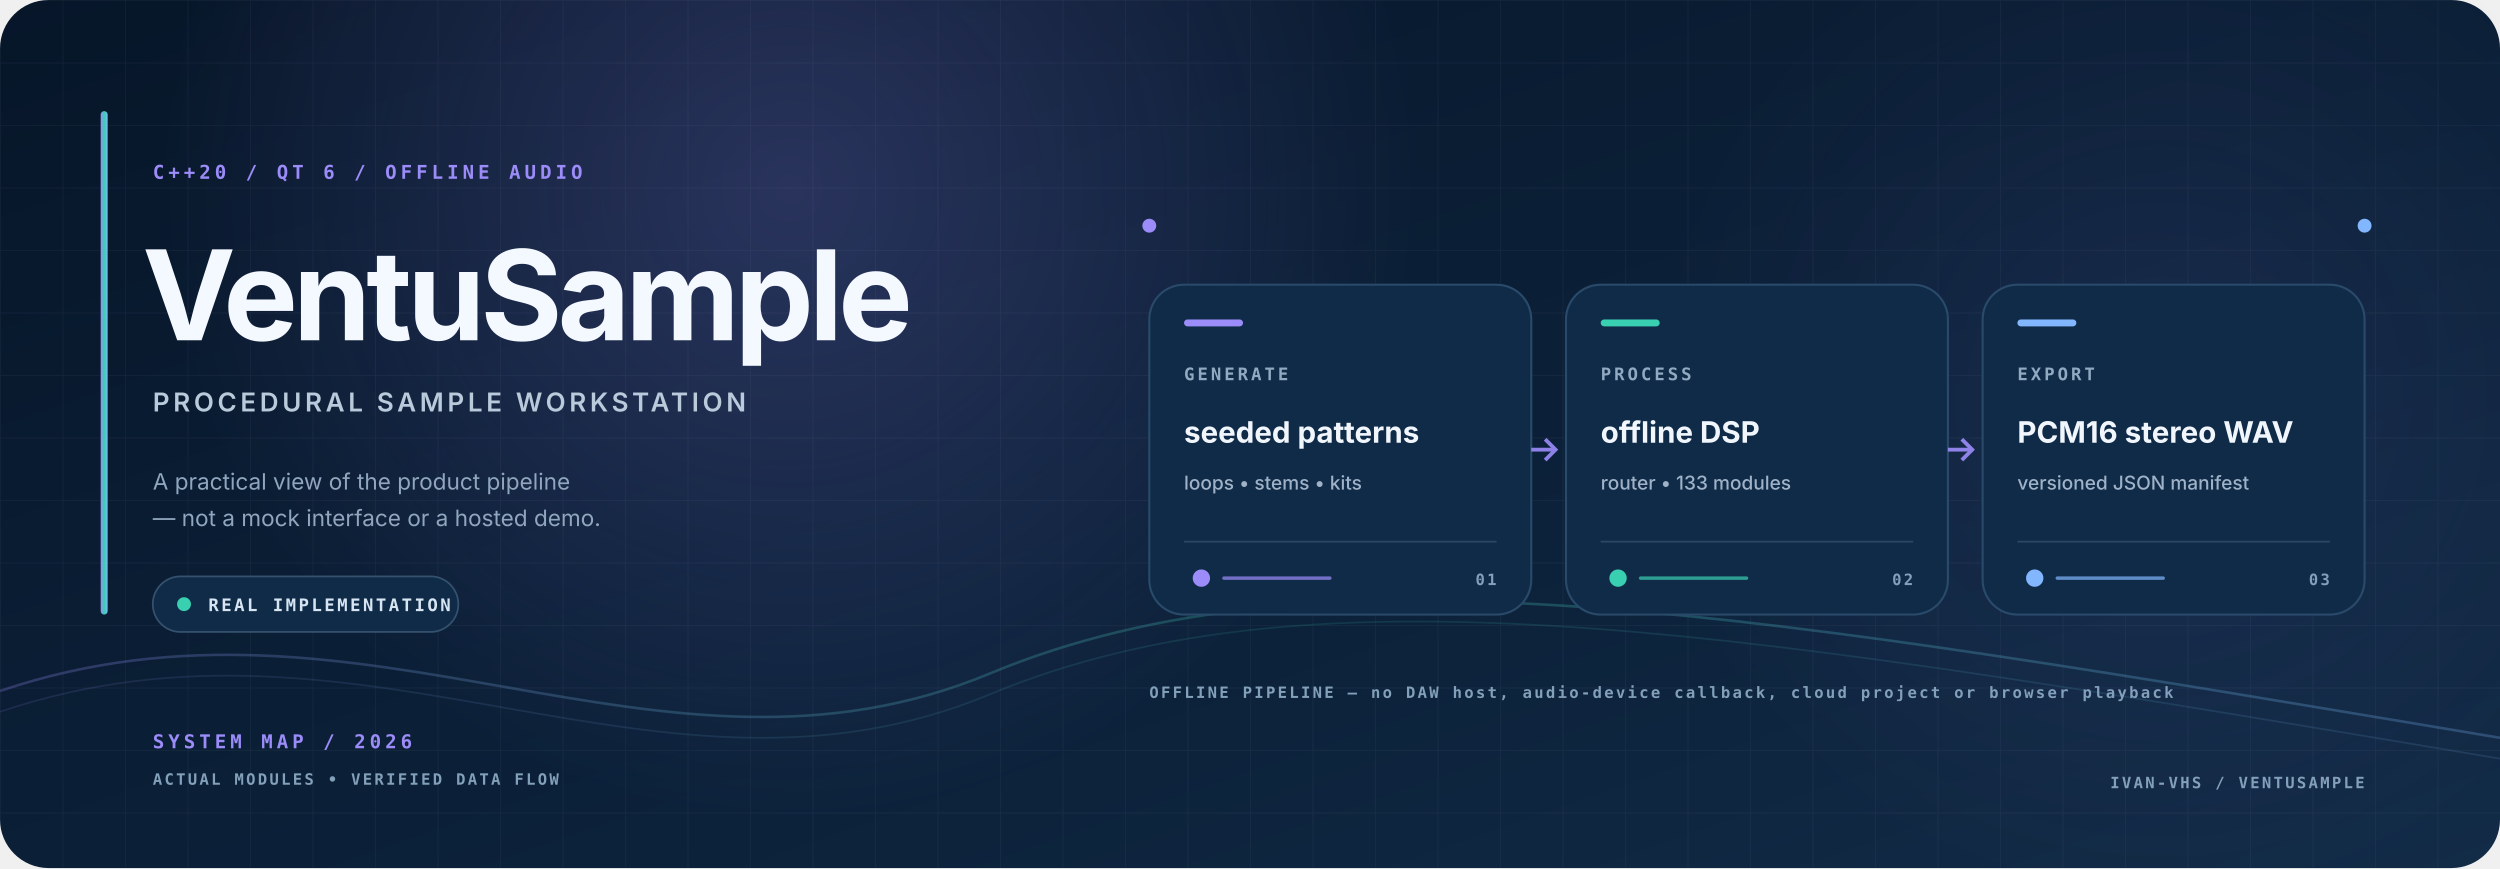
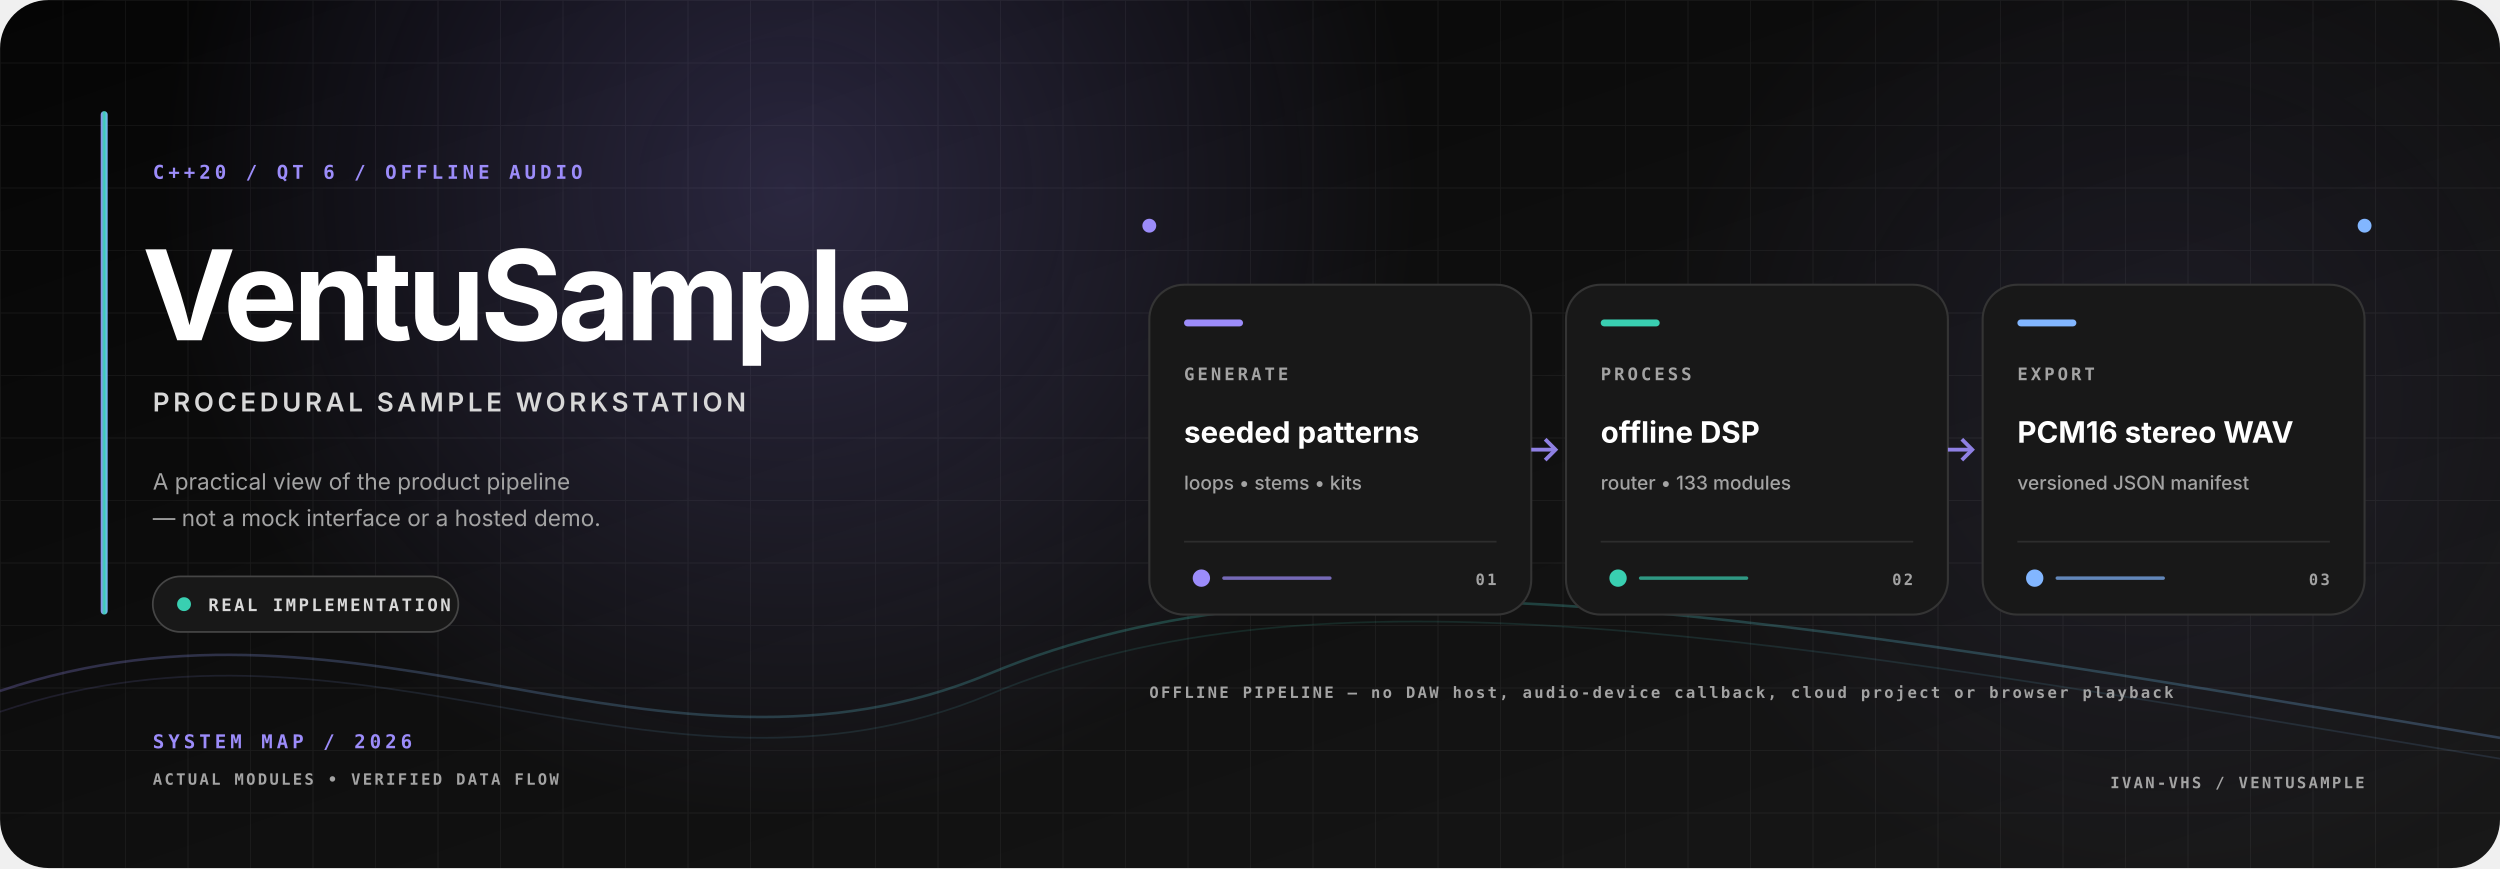
<svg xmlns="http://www.w3.org/2000/svg" width="1440" height="500" viewBox="0 0 1440 500" role="img" aria-labelledby="title desc">
  <defs>
    <linearGradient id="bg" x1="0" y1="0" x2="1" y2="1">
-       <stop stop-color="#071629" />
-       <stop offset=".55" stop-color="#0B2038" />
-       <stop offset="1" stop-color="#122B47" />
+       <stop stop-color="#050505" />
+       <stop offset=".55" stop-color="#101010" />
+       <stop offset="1" stop-color="#181818" />
    </linearGradient>
    <radialGradient id="halo">
      <stop stop-color="#9C8CFA" stop-opacity=".22" />
      <stop offset="1" stop-color="#9C8CFA" stop-opacity="0" />
    </radialGradient>
    <linearGradient id="rail" x1="0" y1="0" x2="1" y2="0">
      <stop stop-color="#9C8CFA" />
      <stop offset=".52" stop-color="#39CFB1" />
      <stop offset="1" stop-color="#82B6FF" />
    </linearGradient>
    <pattern id="grid" width="36" height="36" patternUnits="userSpaceOnUse">
-       <path d="M36 0H0V36" fill="none" stroke="#B8D0E8" stroke-opacity=".055" />
+       <path d="M36 0H0V36" fill="none" stroke="#FFFFFF" stroke-opacity=".055" />
    </pattern>
    <style>
 .eyebrow{font:600 11px ui-monospace,SFMono-Regular,Consolas,monospace;letter-spacing:2.3px;fill:#9C8CFA}
-  .brand{font:750 72px Inter,Segoe UI,Arial,sans-serif;letter-spacing:-2.7px;fill:#F4F8FF}
-  .tagline{font:600 15px Inter,Segoe UI,Arial,sans-serif;letter-spacing:2.1px;fill:#B9CADB}
-  .body{font:400 13px Inter,Segoe UI,Arial,sans-serif;fill:#8FA6BD}
-  .pill{font:600 10px ui-monospace,SFMono-Regular,Consolas,monospace;letter-spacing:1.4px;fill:#D7E5F2}
-  .stage{font:700 10px ui-monospace,SFMono-Regular,Consolas,monospace;letter-spacing:1.7px;fill:#91A9C1}
-  .cardTitle{font:650 17px Inter,Segoe UI,Arial,sans-serif;fill:#F1F6FD}
-  .cardSub{font:450 11px Inter,Segoe UI,Arial,sans-serif;fill:#9FB2C7}
-  .micro{font:600 9px ui-monospace,SFMono-Regular,Consolas,monospace;letter-spacing:1.3px;fill:#83A0BA}
+  .brand{font:750 72px Inter,Segoe UI,Arial,sans-serif;letter-spacing:-2.7px;fill:#FFFFFF}
+  .tagline{font:600 15px Inter,Segoe UI,Arial,sans-serif;letter-spacing:2.1px;fill:#D8D8D8}
+  .body{font:400 13px Inter,Segoe UI,Arial,sans-serif;fill:#A3A3A3}
+  .pill{font:600 10px ui-monospace,SFMono-Regular,Consolas,monospace;letter-spacing:1.4px;fill:#D8D8D8}
+  .stage{font:700 10px ui-monospace,SFMono-Regular,Consolas,monospace;letter-spacing:1.7px;fill:#A3A3A3}
+  .cardTitle{font:650 17px Inter,Segoe UI,Arial,sans-serif;fill:#FFFFFF}
+  .cardSub{font:450 11px Inter,Segoe UI,Arial,sans-serif;fill:#A3A3A3}
+  .micro{font:600 9px ui-monospace,SFMono-Regular,Consolas,monospace;letter-spacing:1.3px;fill:#A3A3A3}
 </style>
  </defs>
  <rect width="1440" height="500" rx="28" fill="url(#bg)" />
  <rect width="1440" height="500" rx="28" fill="url(#grid)" />
  <circle cx="455" cy="110" r="360" fill="url(#halo)" />
  <circle cx="1245" cy="228" r="300" fill="url(#halo)" opacity=".4" />
  <path d="M0 398C210 327 380 467 570 388S1010 353 1440 425" fill="none" stroke="url(#rail)" stroke-width="1.5" opacity=".26" />
  <path d="M0 410C210 339 380 479 570 400S1010 365 1440 437" fill="none" stroke="url(#rail)" stroke-width="1" opacity=".13" />
  <rect x="58" y="64" width="4" height="290" rx="2" fill="url(#rail)" />
  <text x="88" y="103" class="eyebrow">C++20  /  QT 6  /  OFFLINE AUDIO</text>
  <text x="82" y="196" class="brand">VentuSample</text>
  <text x="88" y="237" class="tagline">PROCEDURAL SAMPLE WORKSTATION</text>
  <text x="88" y="282" class="body">A practical view of the product pipeline</text>
  <text x="88" y="303" class="body">— not a mock interface or a hosted demo.</text>
-   <rect x="88" y="332" width="176" height="32" rx="16" fill="#102B48" stroke="#34516E" />
+   <rect x="88" y="332" width="176" height="32" rx="16" fill="#181818" stroke="#454545" />
  <circle cx="106" cy="348" r="4" fill="#39CFB1" />
  <text x="120" y="352" class="pill">REAL IMPLEMENTATION</text>
  <text x="88" y="431" class="eyebrow">SYSTEM MAP / 2026</text>
  <text x="88" y="452" class="micro">ACTUAL MODULES • VERIFIED DATA FLOW</text>
  <path d="M662 130H1362" stroke="url(#rail)" stroke-width="2" opacity=".75" />
  <circle cx="662" cy="130" r="4" fill="#9C8CFA" />
  <circle cx="1362" cy="130" r="4" fill="#82B6FF" />
  <g transform="translate(662 164)">
-     <rect width="220" height="190" rx="20" fill="#102B48" stroke="#294A6A" stroke-width="1.2" />
+     <rect width="220" height="190" rx="20" fill="#181818" stroke="#343434" stroke-width="1.2" />
    <rect x="20" y="20" width="34" height="4" rx="2" fill="#9C8CFA" />
    <text x="20" y="55" class="stage">GENERATE</text>
    <text x="20" y="91" class="cardTitle">seeded patterns</text>
    <text x="20" y="118" class="cardSub">loops • stems • kits</text>
-     <path d="M20 148H200" stroke="#36516D" stroke-opacity=".75" />
+     <path d="M20 148H200" stroke="#343434" stroke-opacity=".75" />
    <circle cx="30" cy="169" r="5" fill="#9C8CFA" />
    <path d="M43 169H104" stroke="#9C8CFA" stroke-width="2" stroke-linecap="round" opacity=".7" />
    <text x="200" y="173" class="micro" text-anchor="end">01</text>
  </g>
  <g transform="translate(902 164)">
-     <rect width="220" height="190" rx="20" fill="#102B48" stroke="#294A6A" stroke-width="1.2" />
+     <rect width="220" height="190" rx="20" fill="#181818" stroke="#343434" stroke-width="1.2" />
    <rect x="20" y="20" width="34" height="4" rx="2" fill="#39CFB1" />
    <text x="20" y="55" class="stage">PROCESS</text>
    <text x="20" y="91" class="cardTitle">offline DSP</text>
    <text x="20" y="118" class="cardSub">router • 133 modules</text>
-     <path d="M20 148H200" stroke="#36516D" stroke-opacity=".75" />
+     <path d="M20 148H200" stroke="#343434" stroke-opacity=".75" />
    <circle cx="30" cy="169" r="5" fill="#39CFB1" />
    <path d="M43 169H104" stroke="#39CFB1" stroke-width="2" stroke-linecap="round" opacity=".7" />
    <text x="200" y="173" class="micro" text-anchor="end">02</text>
  </g>
  <g transform="translate(1142 164)">
-     <rect width="220" height="190" rx="20" fill="#102B48" stroke="#294A6A" stroke-width="1.2" />
+     <rect width="220" height="190" rx="20" fill="#181818" stroke="#343434" stroke-width="1.2" />
    <rect x="20" y="20" width="34" height="4" rx="2" fill="#82B6FF" />
    <text x="20" y="55" class="stage">EXPORT</text>
    <text x="20" y="91" class="cardTitle">PCM16 stereo WAV</text>
    <text x="20" y="118" class="cardSub">versioned JSON manifest</text>
-     <path d="M20 148H200" stroke="#36516D" stroke-opacity=".75" />
+     <path d="M20 148H200" stroke="#343434" stroke-opacity=".75" />
    <circle cx="30" cy="169" r="5" fill="#82B6FF" />
    <path d="M43 169H104" stroke="#82B6FF" stroke-width="2" stroke-linecap="round" opacity=".7" />
    <text x="200" y="173" class="micro" text-anchor="end">03</text>
  </g>
  <g stroke="#9C8CFA" stroke-width="2.2" fill="none" opacity=".9">
    <path d="M882 259H896" />
    <path d="M890 253L896 259L890 265" />
  </g>
  <g stroke="#9C8CFA" stroke-width="2.2" fill="none" opacity=".9">
    <path d="M1122 259H1136" />
    <path d="M1130 253L1136 259L1130 265" />
  </g>
  <text x="662" y="402" class="micro">OFFLINE PIPELINE — no DAW host, audio-device callback, cloud project or browser playback</text>
  <text x="1362" y="454" class="micro" text-anchor="end">IVAN-VHS / VENTUSAMPLE</text>
</svg>
